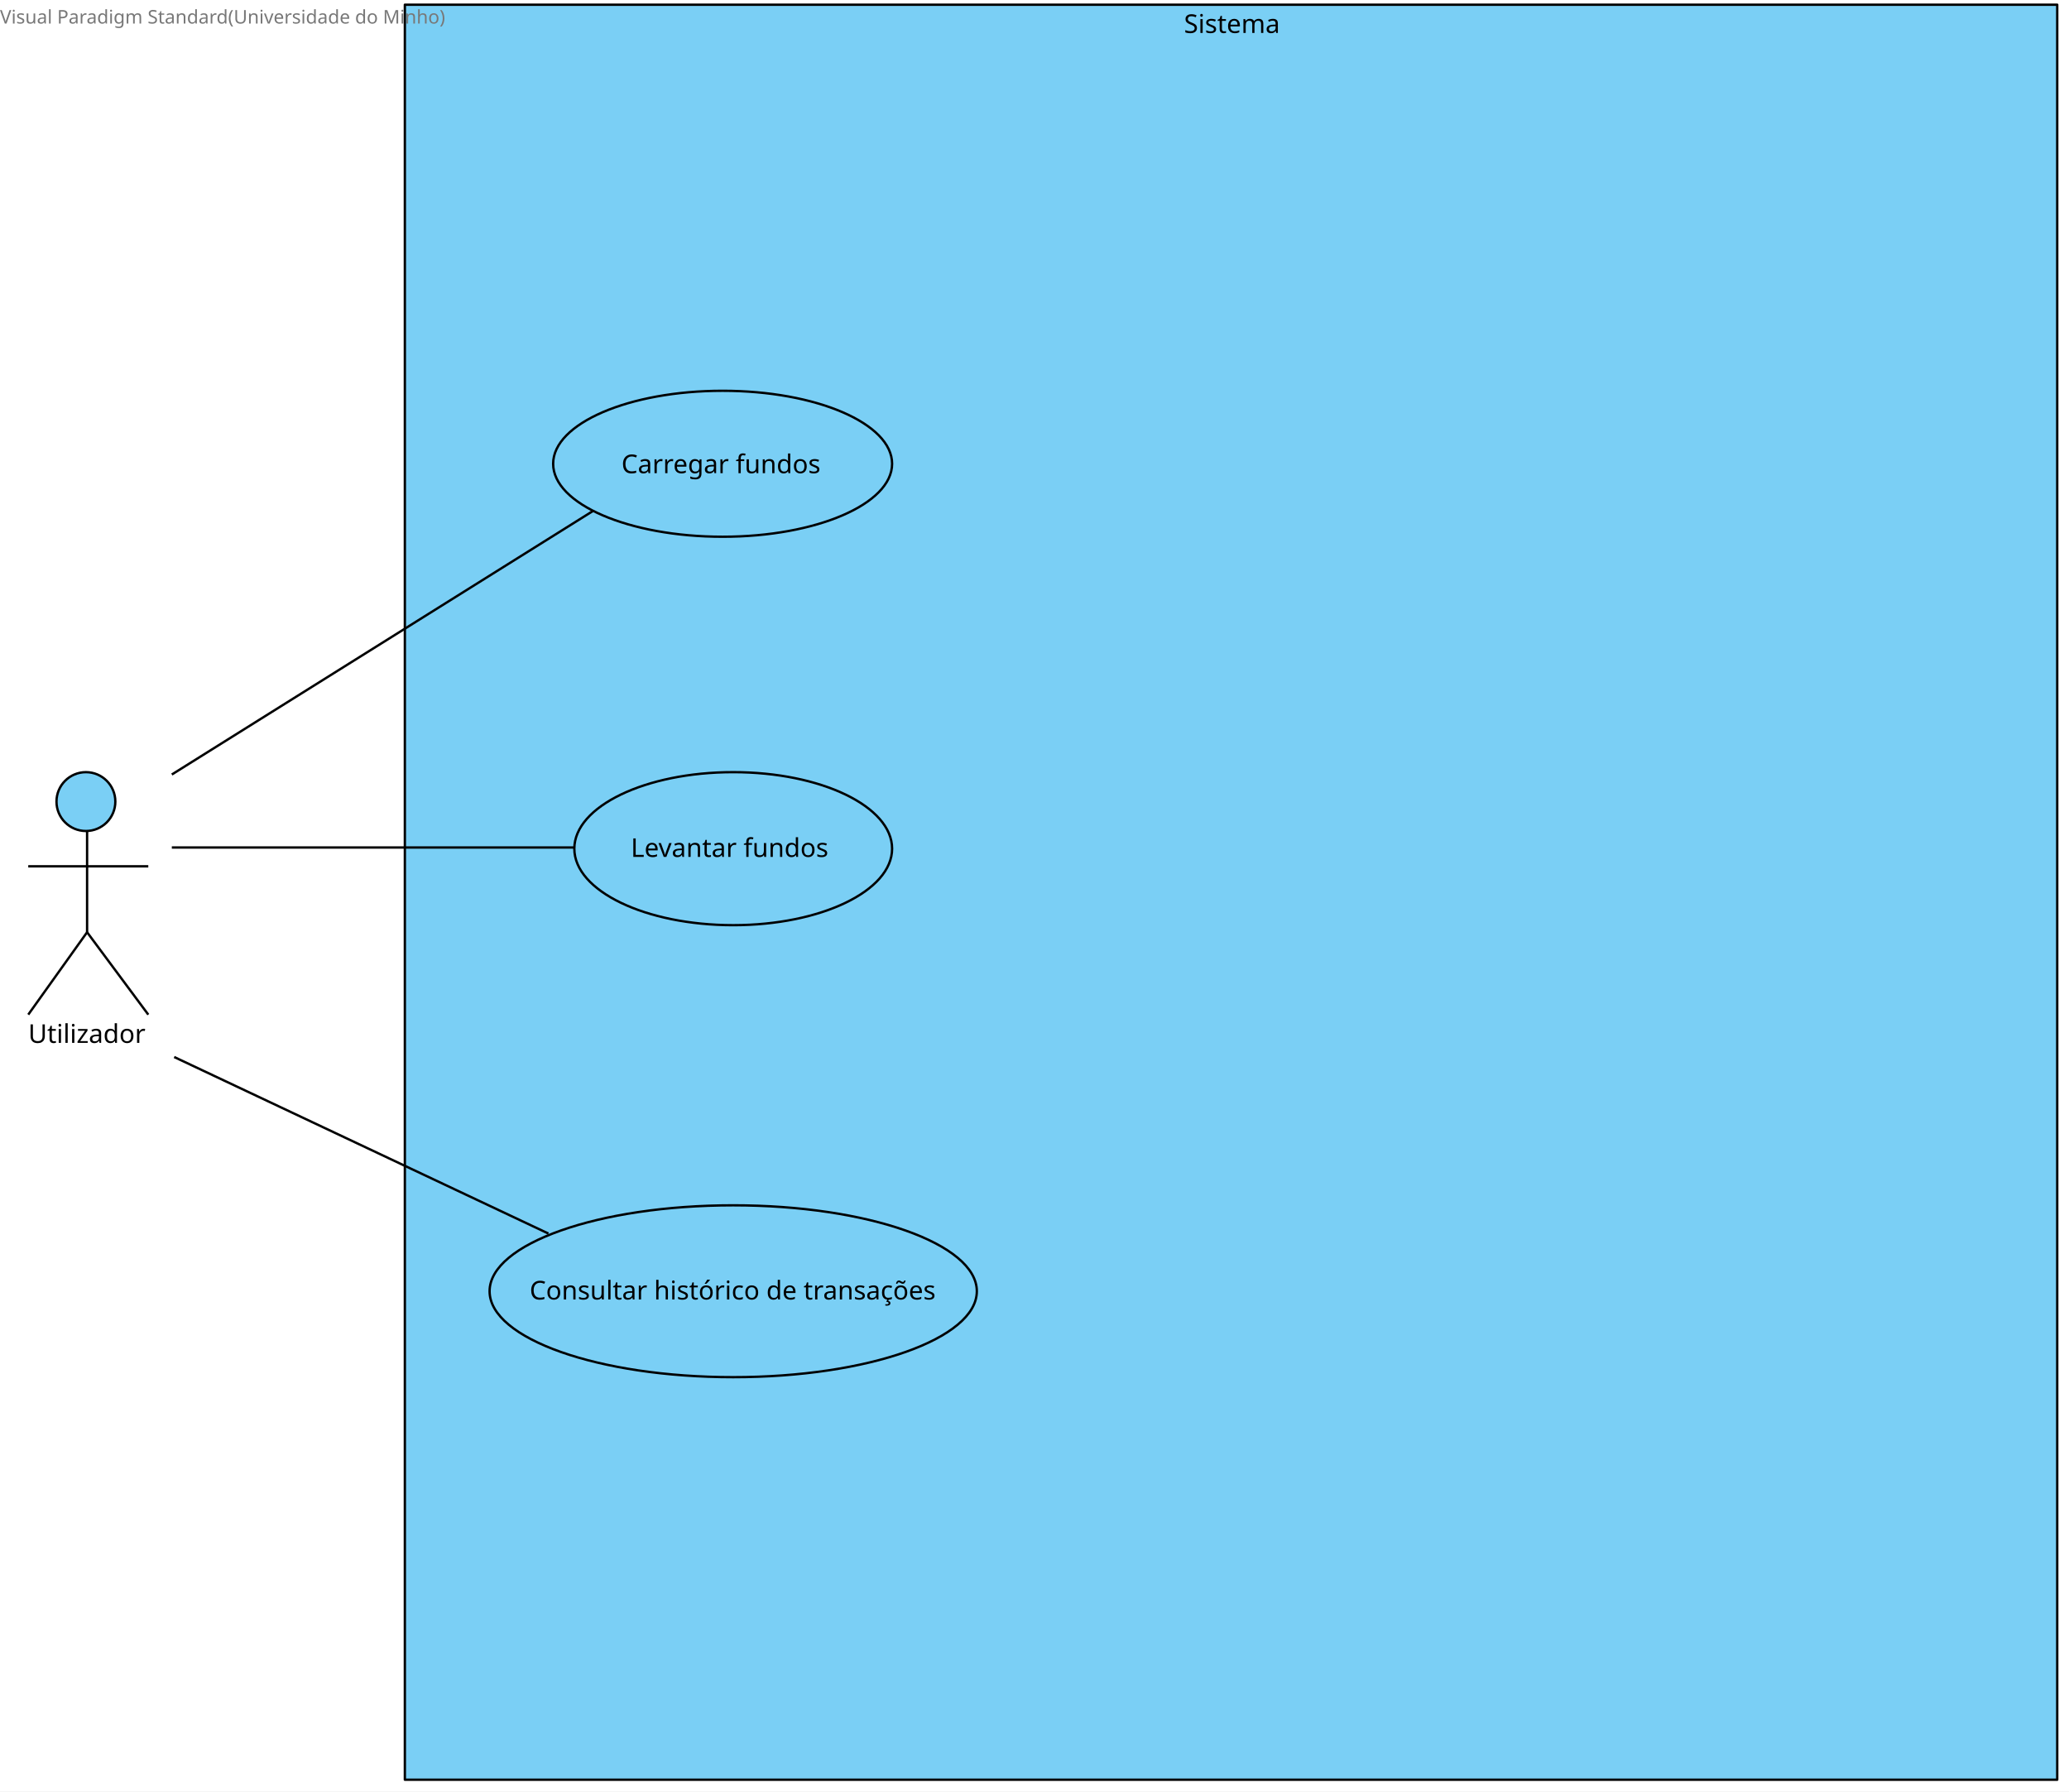
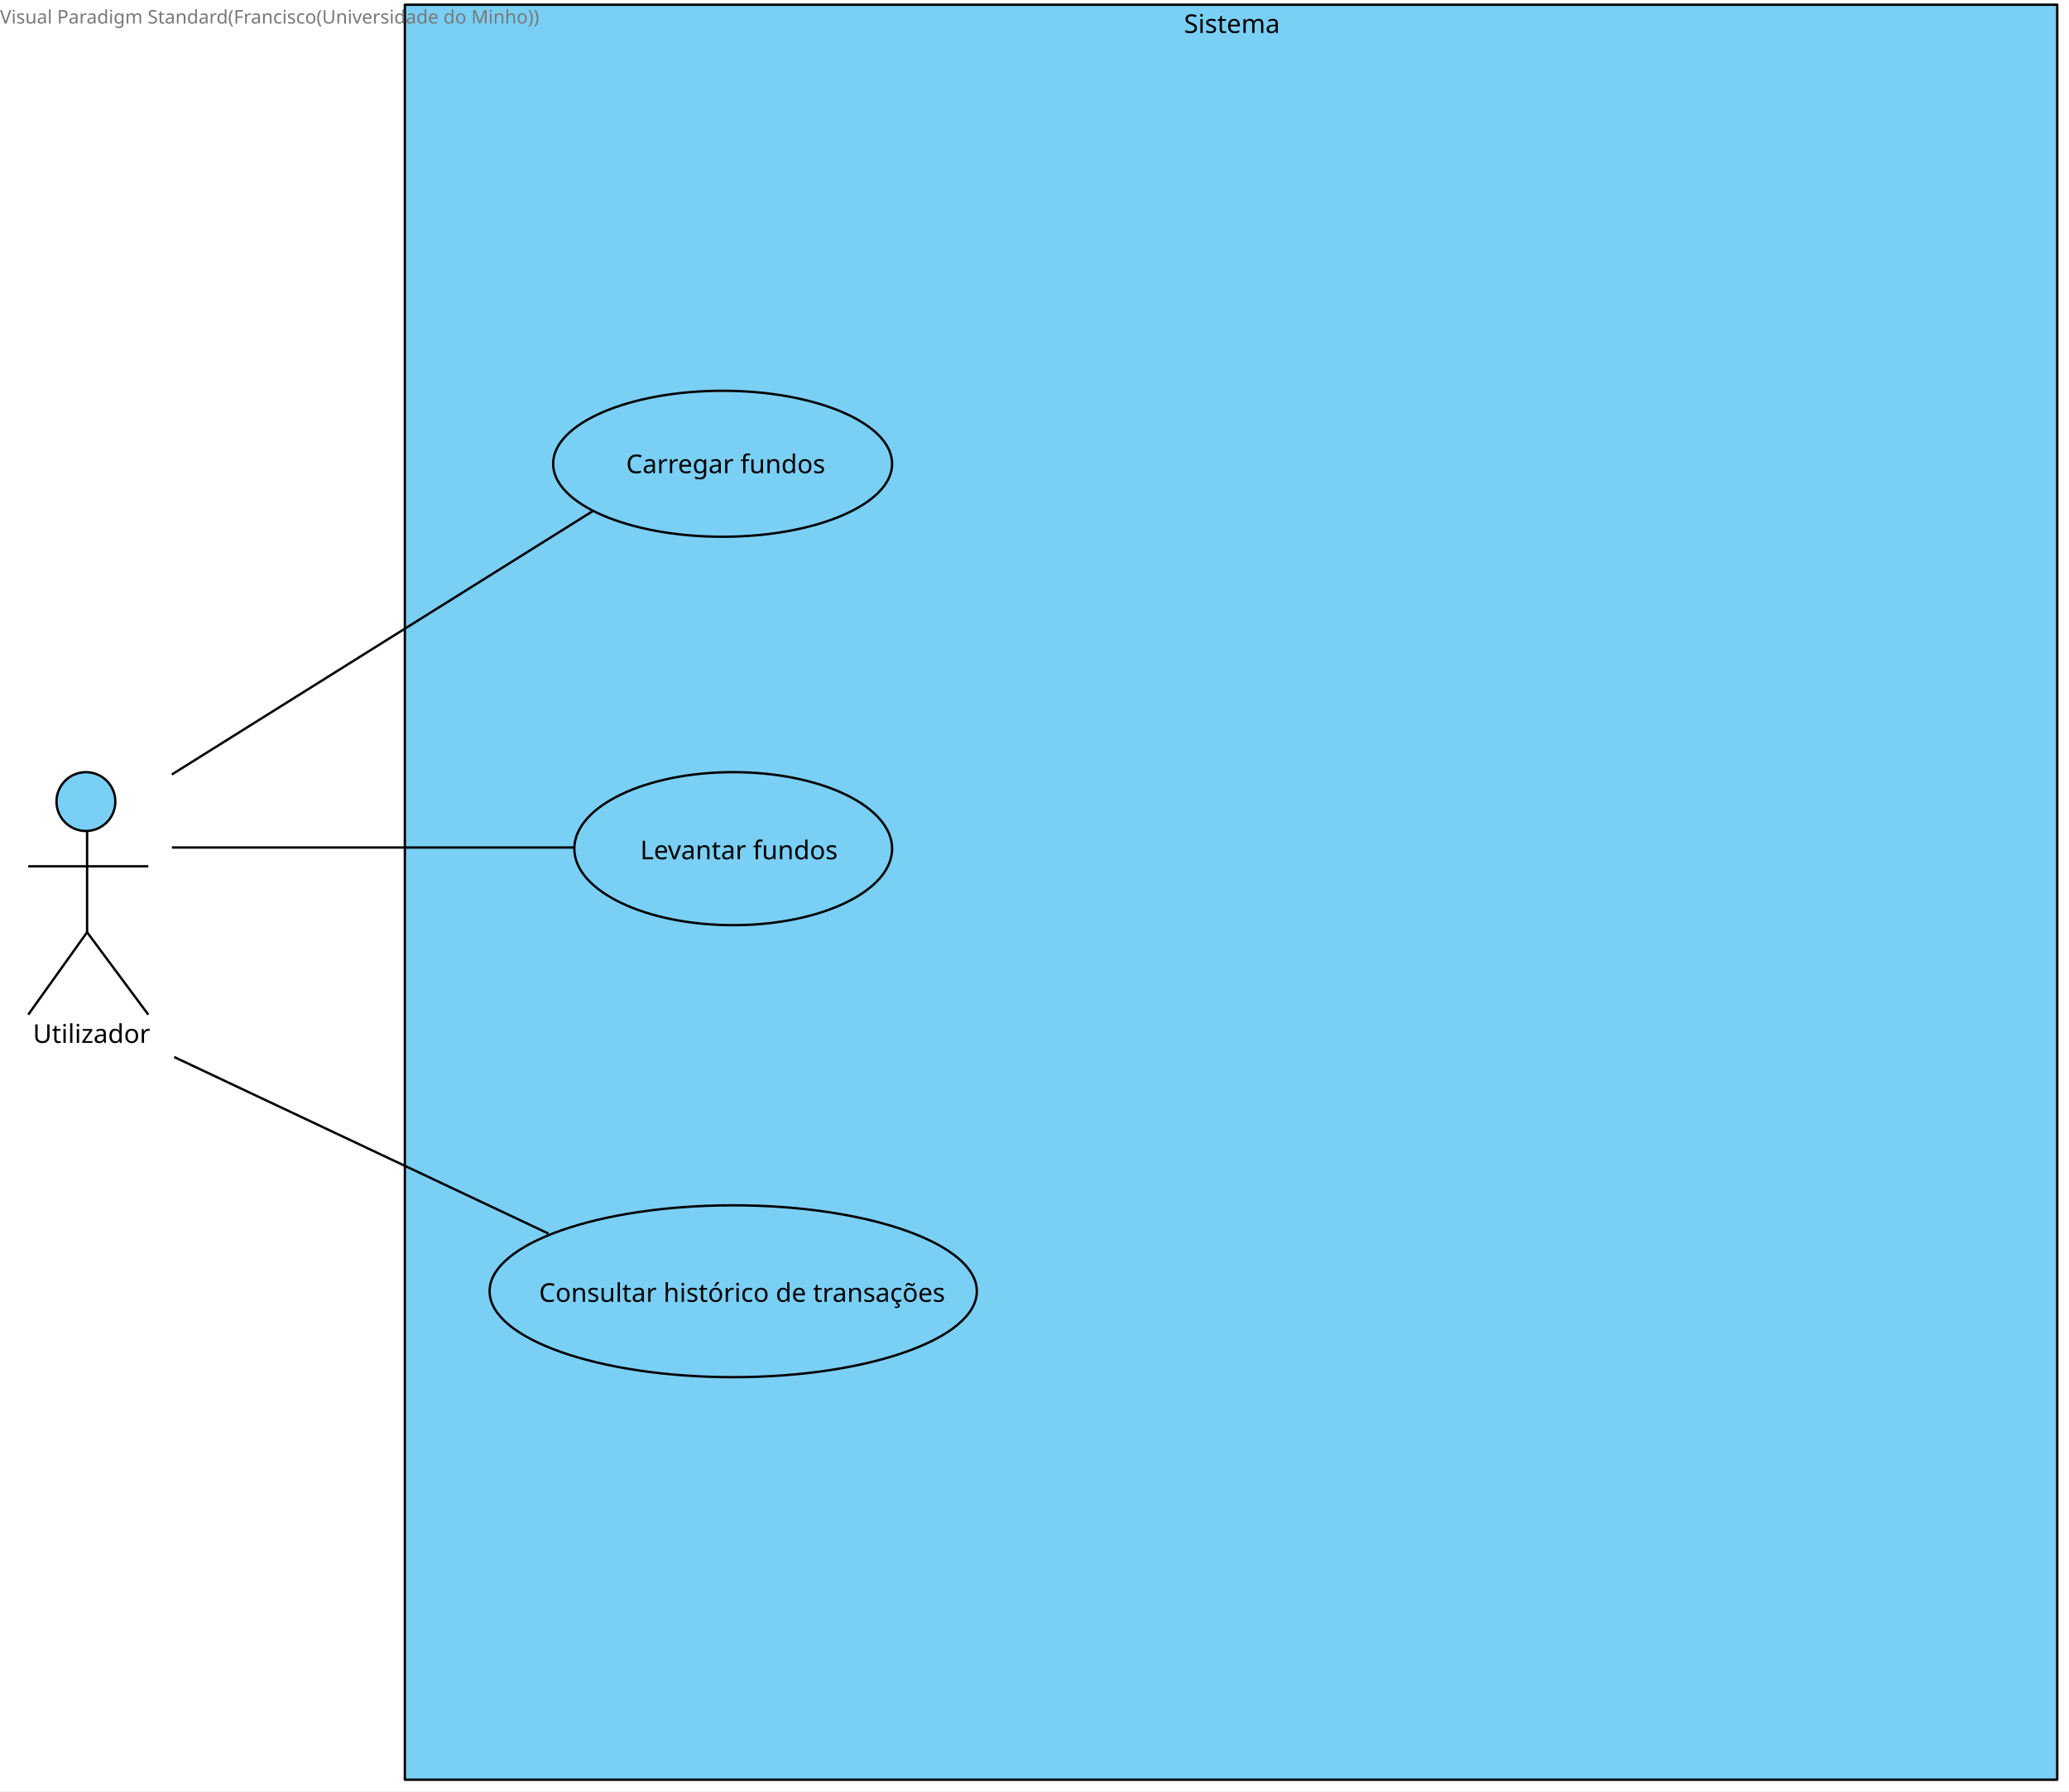
<svg xmlns="http://www.w3.org/2000/svg" fill-opacity="0" color-rendering="auto" color-interpolation="auto" text-rendering="auto" stroke="rgb(0,0,0)" stroke-linecap="square" width="879" stroke-miterlimit="10" shape-rendering="auto" stroke-opacity="0" fill="rgb(0,0,0)" stroke-dasharray="none" font-weight="normal" stroke-width="1" height="761" font-family="'Dialog'" font-style="normal" stroke-linejoin="miter" font-size="12px" stroke-dashoffset="0" image-rendering="auto">
  <defs id="genericDefs" />
  <g>
    <defs id="defs1">
      <clipPath clipPathUnits="userSpaceOnUse" id="clipPath1">
        <path d="M-7 -7 L714 -7 L714 766 L-7 766 L-7 -7 Z" />
      </clipPath>
      <clipPath clipPathUnits="userSpaceOnUse" id="clipPath2">
        <path d="M0 0 L0 755 L703 755 L703 0 Z" />
      </clipPath>
      <clipPath clipPathUnits="userSpaceOnUse" id="clipPath3">
        <path d="M-7 -7 L82 -7 L82 114 L-7 114 L-7 -7 Z" />
      </clipPath>
      <clipPath clipPathUnits="userSpaceOnUse" id="clipPath4">
        <path d="M-7 -7 L155 -7 L155 73 L-7 73 L-7 -7 Z" />
      </clipPath>
      <clipPath clipPathUnits="userSpaceOnUse" id="clipPath5">
        <path d="M0 0 L0 62 L144 62 L144 0 Z" />
      </clipPath>
      <clipPath clipPathUnits="userSpaceOnUse" id="clipPath6">
        <path d="M-7 -7 L146 -7 L146 76 L-7 76 L-7 -7 Z" />
      </clipPath>
      <clipPath clipPathUnits="userSpaceOnUse" id="clipPath7">
        <path d="M0 0 L0 65 L135 65 L135 0 Z" />
      </clipPath>
      <clipPath clipPathUnits="userSpaceOnUse" id="clipPath8">
        <path d="M-7 -7 L218 -7 L218 84 L-7 84 L-7 -7 Z" />
      </clipPath>
      <clipPath clipPathUnits="userSpaceOnUse" id="clipPath9">
        <path d="M0 0 L0 73 L207 73 L207 0 Z" />
      </clipPath>
      <clipPath clipPathUnits="userSpaceOnUse" id="clipPath10">
        <path d="M-70 -16 L140 -16 L140 32 L-70 32 L-70 -16 Z" />
      </clipPath>
      <clipPath clipPathUnits="userSpaceOnUse" id="clipPath11">
        <path d="M0 0 L283 0 L283 216 L0 216 L0 0 Z" />
      </clipPath>
      <clipPath clipPathUnits="userSpaceOnUse" id="clipPath12">
        <path d="M0 0 L0 216 L283 216 L283 0 Z" />
      </clipPath>
      <clipPath clipPathUnits="userSpaceOnUse" id="clipPath13">
        <path d="M0 0 L275 0 L275 104 L0 104 L0 0 Z" />
      </clipPath>
      <clipPath clipPathUnits="userSpaceOnUse" id="clipPath14">
        <path d="M0 0 L0 104 L275 104 L275 0 Z" />
      </clipPath>
      <clipPath clipPathUnits="userSpaceOnUse" id="clipPath15">
        <path d="M0 0 L263 0 L263 179 L0 179 L0 0 Z" />
      </clipPath>
      <clipPath clipPathUnits="userSpaceOnUse" id="clipPath16">
        <path d="M0 0 L0 32 L48 32 L48 48 L0 48 L0 179 L263 179 L263 0 Z" />
      </clipPath>
    </defs>
    <g fill="white" text-rendering="geometricPrecision" fill-opacity="1" stroke-opacity="1" stroke="white">
      <rect x="0" width="879" height="761" y="0" stroke="none" />
    </g>
    <g font-size="11px" transform="translate(172,2)" fill-opacity="1" fill="rgb(122,207,245)" text-rendering="geometricPrecision" image-rendering="optimizeQuality" font-family="sans-serif" stroke="rgb(122,207,245)" stroke-opacity="1">
      <rect x="0" width="702" height="754" y="0" clip-path="url(#clipPath1)" stroke="none" />
    </g>
    <g stroke-linecap="butt" font-size="11px" transform="translate(172,2)" fill-opacity="1" fill="black" text-rendering="geometricPrecision" image-rendering="optimizeQuality" font-family="sans-serif" stroke-linejoin="round" stroke="black" stroke-opacity="1" stroke-miterlimit="0">
      <rect fill="none" x="0" width="702" height="754" y="0" clip-path="url(#clipPath1)" />
    </g>
    <g font-size="11px" transform="translate(172,2)" fill-opacity="1" fill="black" text-rendering="geometricPrecision" image-rendering="optimizeQuality" font-family="sans-serif" stroke="black" stroke-opacity="1">
      <text x="331" xml:space="preserve" y="12" clip-path="url(#clipPath2)" stroke="none">Sistema</text>
    </g>
    <g font-size="11px" transform="translate(2,328)" fill-opacity="1" fill="rgb(122,207,245)" text-rendering="geometricPrecision" image-rendering="optimizeQuality" font-family="sans-serif" stroke="rgb(122,207,245)" stroke-opacity="1">
      <circle r="12.5" clip-path="url(#clipPath3)" cx="34.5" cy="12.5" stroke="none" />
    </g>
    <g stroke-linecap="butt" font-size="11px" transform="translate(2,328)" fill-opacity="1" fill="black" text-rendering="geometricPrecision" image-rendering="optimizeQuality" font-family="sans-serif" stroke-linejoin="round" stroke="black" stroke-opacity="1" stroke-miterlimit="0">
      <circle fill="none" r="12.5" clip-path="url(#clipPath3)" cx="34.5" cy="12.5" />
      <line y2="68" fill="none" x1="35" clip-path="url(#clipPath3)" x2="35" y1="25" />
      <line y2="40" fill="none" x1="10" clip-path="url(#clipPath3)" x2="61" y1="40" />
      <line y2="103" fill="none" x1="35" clip-path="url(#clipPath3)" x2="10" y1="68" />
      <line y2="103" fill="none" x1="35" clip-path="url(#clipPath3)" x2="61" y1="68" />
    </g>
    <g font-size="11px" transform="translate(235,166)" fill-opacity="1" fill="rgb(122,207,245)" text-rendering="geometricPrecision" image-rendering="optimizeQuality" font-family="sans-serif" stroke="rgb(122,207,245)" stroke-opacity="1">
      <ellipse rx="72" ry="31" clip-path="url(#clipPath4)" cx="72" cy="31" stroke="none" />
    </g>
    <g stroke-linecap="butt" font-size="11px" transform="translate(235,166)" fill-opacity="1" fill="black" text-rendering="geometricPrecision" image-rendering="optimizeQuality" font-family="sans-serif" stroke-linejoin="round" stroke="black" stroke-opacity="1" stroke-miterlimit="0">
      <ellipse rx="72" fill="none" ry="31" clip-path="url(#clipPath4)" cx="72" cy="31" />
    </g>
    <g font-size="11px" transform="translate(235,166)" fill-opacity="1" fill="black" text-rendering="geometricPrecision" image-rendering="optimizeQuality" font-family="sans-serif" stroke="black" stroke-opacity="1">
-       <text x="29" xml:space="preserve" y="35" clip-path="url(#clipPath5)" stroke="none">Carregar fundos</text>
+       <text x="31" xml:space="preserve" y="35" clip-path="url(#clipPath5)" stroke="none">Carregar fundos</text>
    </g>
    <g font-size="11px" transform="translate(244,328)" fill-opacity="1" fill="rgb(122,207,245)" text-rendering="geometricPrecision" image-rendering="optimizeQuality" font-family="sans-serif" stroke="rgb(122,207,245)" stroke-opacity="1">
      <ellipse rx="67.5" ry="32.5" clip-path="url(#clipPath6)" cx="67.5" cy="32.5" stroke="none" />
    </g>
    <g stroke-linecap="butt" font-size="11px" transform="translate(244,328)" fill-opacity="1" fill="black" text-rendering="geometricPrecision" image-rendering="optimizeQuality" font-family="sans-serif" stroke-linejoin="round" stroke="black" stroke-opacity="1" stroke-miterlimit="0">
      <ellipse rx="67.5" fill="none" ry="32.5" clip-path="url(#clipPath6)" cx="67.5" cy="32.5" />
    </g>
    <g font-size="11px" transform="translate(244,328)" fill-opacity="1" fill="black" text-rendering="geometricPrecision" image-rendering="optimizeQuality" font-family="sans-serif" stroke="black" stroke-opacity="1">
-       <text x="24" xml:space="preserve" y="36" clip-path="url(#clipPath7)" stroke="none">Levantar fundos</text>
+       <text x="28" xml:space="preserve" y="37" clip-path="url(#clipPath7)" stroke="none">Levantar fundos</text>
    </g>
    <g font-size="11px" transform="translate(208,512)" fill-opacity="1" fill="rgb(122,207,245)" text-rendering="geometricPrecision" image-rendering="optimizeQuality" font-family="sans-serif" stroke="rgb(122,207,245)" stroke-opacity="1">
      <ellipse rx="103.5" ry="36.5" clip-path="url(#clipPath8)" cx="103.5" cy="36.5" stroke="none" />
    </g>
    <g stroke-linecap="butt" font-size="11px" transform="translate(208,512)" fill-opacity="1" fill="black" text-rendering="geometricPrecision" image-rendering="optimizeQuality" font-family="sans-serif" stroke-linejoin="round" stroke="black" stroke-opacity="1" stroke-miterlimit="0">
      <ellipse rx="103.5" fill="none" ry="36.5" clip-path="url(#clipPath8)" cx="103.5" cy="36.5" />
    </g>
    <g font-size="11px" transform="translate(208,512)" fill-opacity="1" fill="black" text-rendering="geometricPrecision" image-rendering="optimizeQuality" font-family="sans-serif" stroke="black" stroke-opacity="1">
-       <text x="17" xml:space="preserve" y="40" clip-path="url(#clipPath9)" stroke="none">Consultar histórico de transações</text>
+       <text x="21" xml:space="preserve" y="41" clip-path="url(#clipPath9)" stroke="none">Consultar histórico de transações</text>
    </g>
    <g font-size="11px" transform="translate(2,431)" fill-opacity="1" fill="black" text-rendering="geometricPrecision" image-rendering="optimizeQuality" font-family="sans-serif" stroke="black" stroke-opacity="1">
-       <text x="10" xml:space="preserve" y="12" clip-path="url(#clipPath10)" stroke="none">Utilizador</text>
+       <text x="12" xml:space="preserve" y="12" clip-path="url(#clipPath10)" stroke="none">Utilizador</text>
    </g>
    <g stroke-linecap="butt" font-size="11px" transform="translate(23,167)" fill-opacity="1" fill="black" text-rendering="geometricPrecision" image-rendering="optimizeQuality" font-family="sans-serif" stroke-linejoin="round" stroke="black" stroke-opacity="1">
      <line y2="50" fill="none" x1="50" clip-path="url(#clipPath12)" x2="229" y1="162" />
    </g>
    <g stroke-linecap="butt" font-size="11px" transform="translate(23,310)" fill-opacity="1" fill="black" text-rendering="geometricPrecision" image-rendering="optimizeQuality" font-family="sans-serif" stroke-linejoin="round" stroke="black" stroke-opacity="1">
      <line y2="50" fill="none" x1="50" clip-path="url(#clipPath14)" x2="221" y1="50" />
    </g>
    <g stroke-linecap="butt" font-size="11px" transform="translate(24,399)" fill-opacity="1" fill="black" text-rendering="geometricPrecision" image-rendering="optimizeQuality" font-family="sans-serif" stroke-linejoin="round" stroke="black" stroke-opacity="1">
      <line y2="125" fill="none" x1="50" clip-path="url(#clipPath16)" x2="209" y1="50" />
    </g>
    <g font-size="8px" fill-opacity="1" fill="rgb(120,120,120)" text-rendering="geometricPrecision" image-rendering="optimizeQuality" stroke="rgb(120,120,120)" stroke-opacity="1">
-       <text x="0" xml:space="preserve" y="10" stroke="none">Visual Paradigm Standard(Universidade do Minho)</text>
+       <text x="0" xml:space="preserve" y="10" stroke="none">Visual Paradigm Standard(Francisco(Universidade do Minho))</text>
    </g>
  </g>
</svg>
